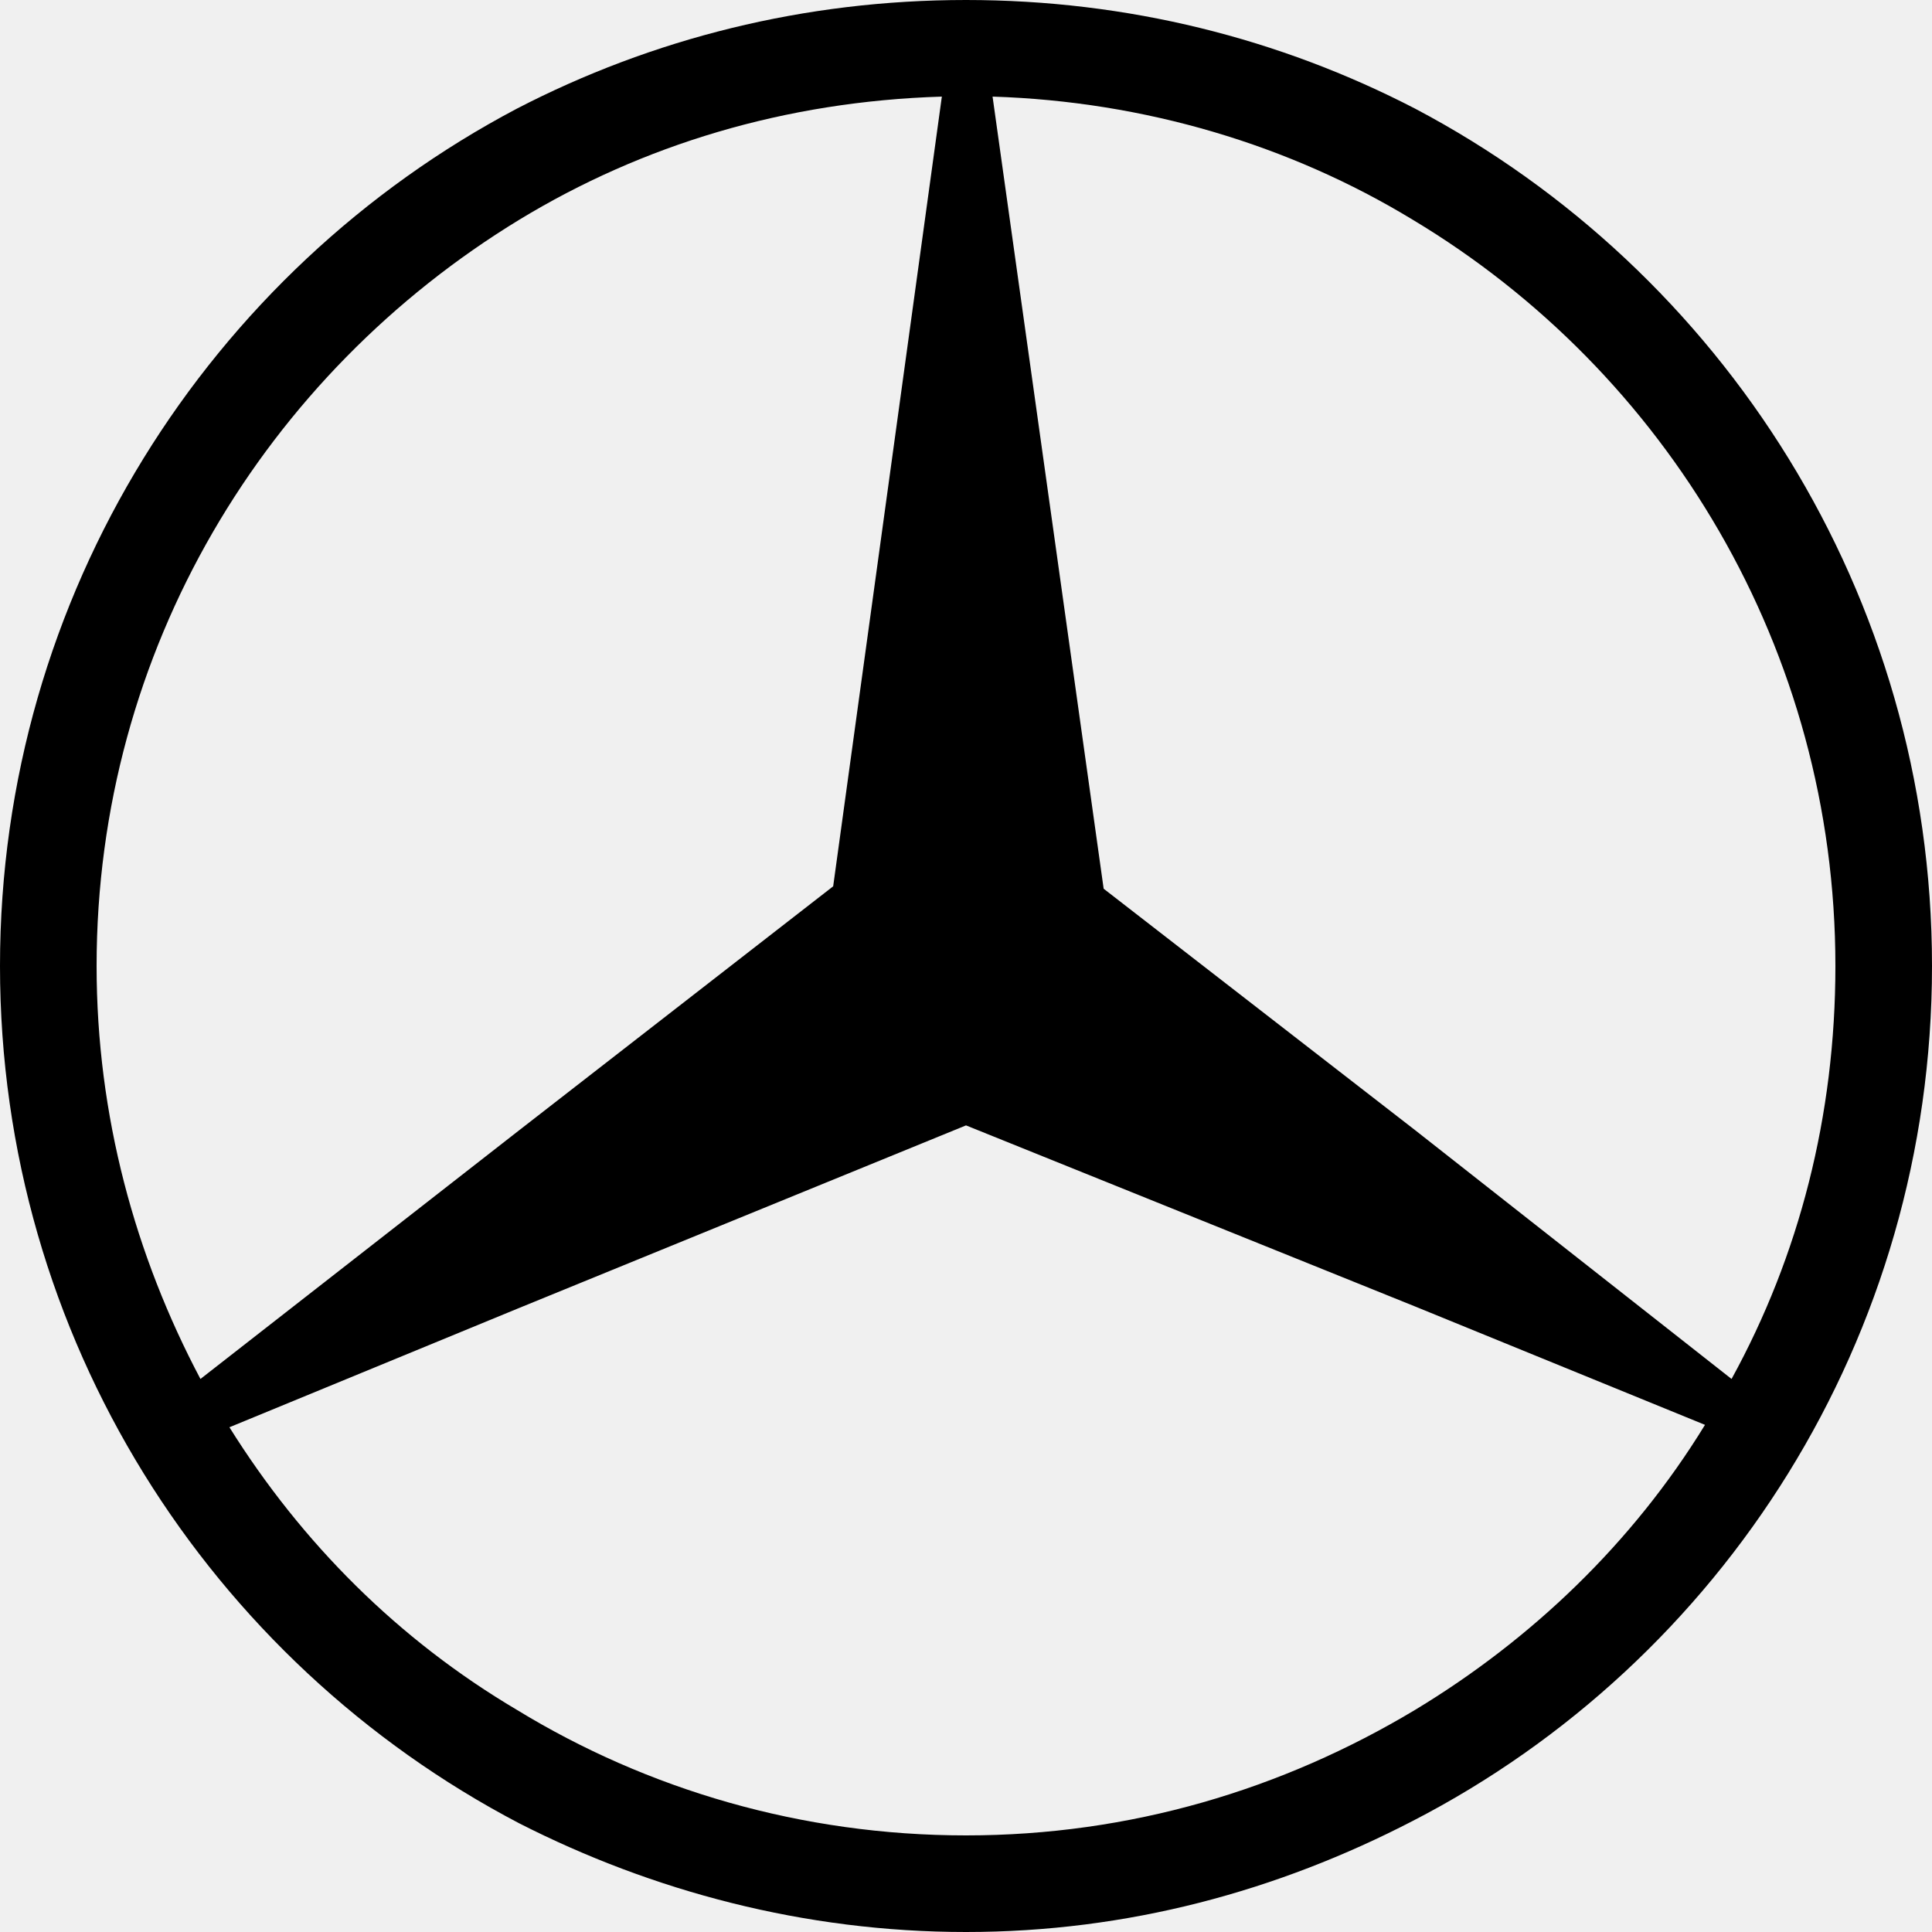
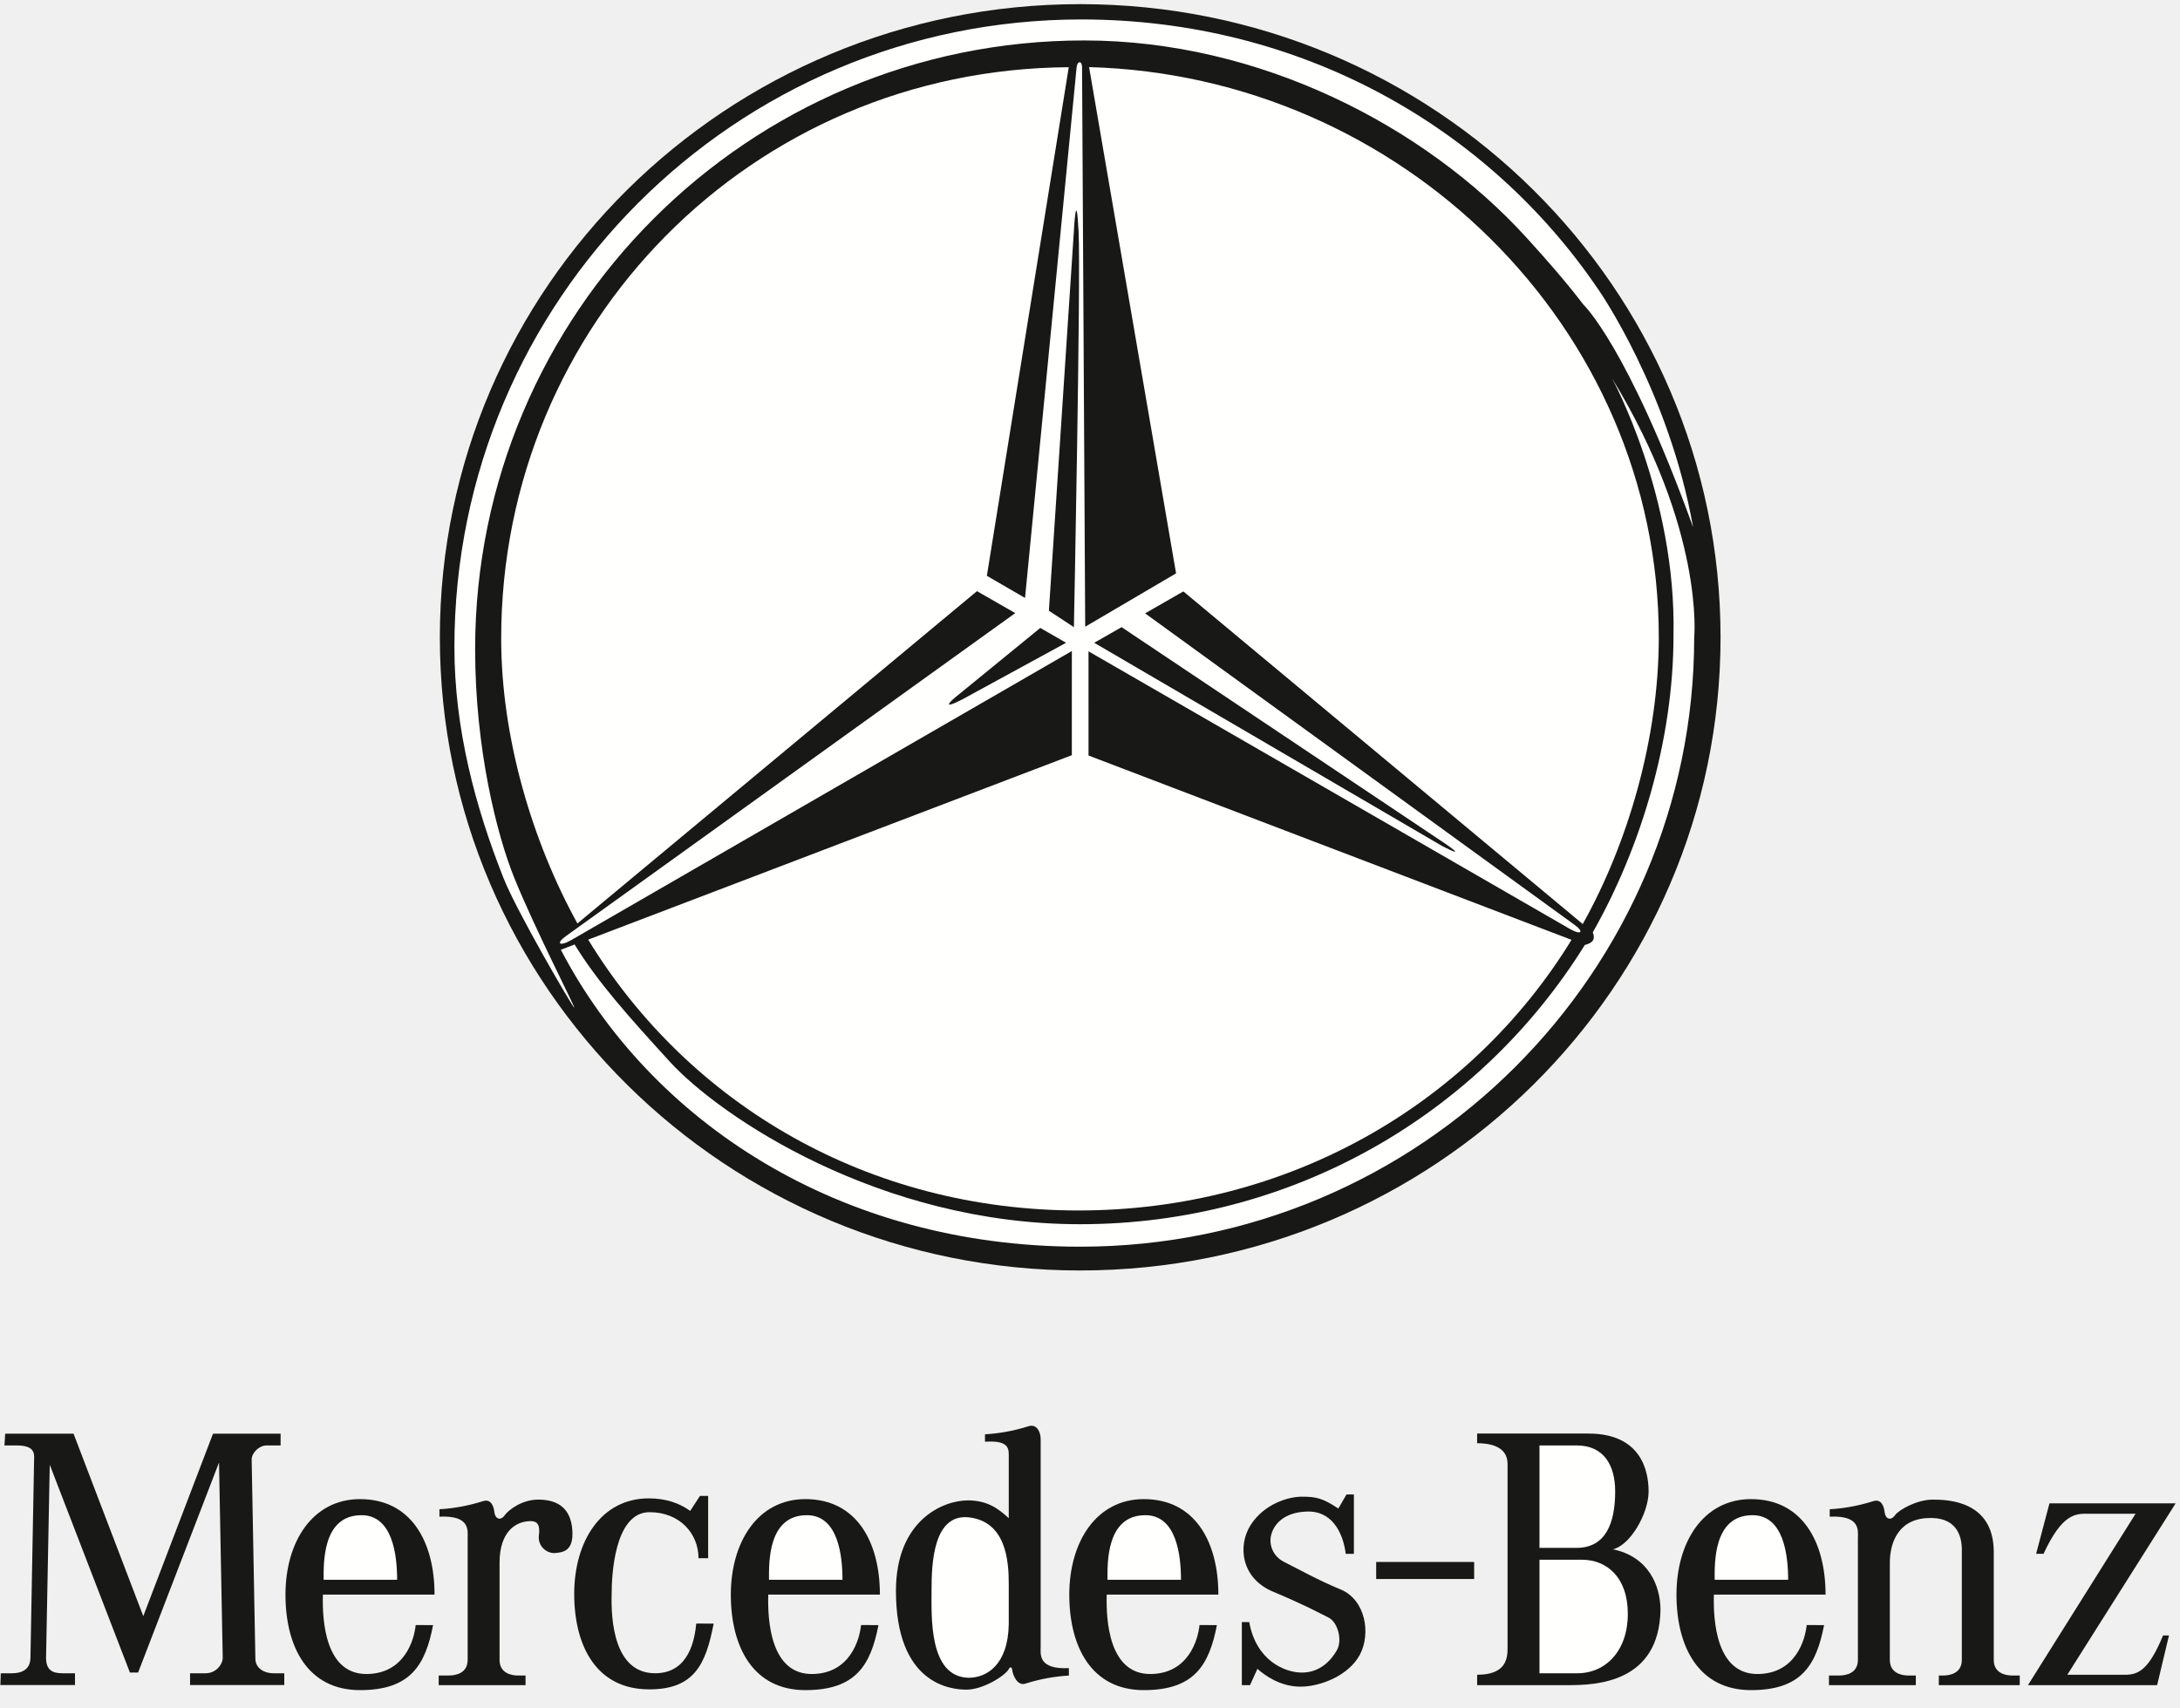
- <svg xmlns="http://www.w3.org/2000/svg" enable-background="new 0 0 80 80" height="20" viewBox="0 0 80 80" width="20">
-   <path d="m58.6 4.5c-5.6-2.9-11.9-4.5-18.6-4.5s-13 1.6-18.6 4.5c-12.7 6.7-21.4 20.1-21.4 35.5s8.7 28.8 21.5 35.5c5.5 2.8 11.8 4.5 18.5 4.5s12.9-1.7 18.5-4.6c12.8-6.6 21.5-20 21.5-35.4s-8.7-28.8-21.4-35.5zm-54.6 35.5c0-13.1 7-24.5 17.5-30.9 5.1-3.1 11-4.9 17.5-5.1l-4.5 32.7-13 10.1-13.2 10.3c-2.7-5.1-4.3-10.9-4.3-17.1zm54.6 30.8c-5.5 3.3-11.8 5.2-18.6 5.2s-13.2-1.9-18.6-5.2c-4.9-2.9-8.9-6.9-11.9-11.7l11.9-4.9 18.6-7.6 18.6 7.5 12 4.9c-3 4.9-7.2 8.9-12 11.8zm0-24-12.9-10-4.6-32.8c6.3.2 12.3 2 17.4 5.1 10.5 6.3 17.5 17.8 17.5 30.9 0 6.2-1.5 12-4.3 17.1z" />
+ <svg xmlns="http://www.w3.org/2000/svg" xmlns:xlink="http://www.w3.org/1999/xlink" version="1.1" viewBox="0 0 120 94">
+   <defs>
+     <polygon id="a" points="0.019 0.313 15.649 0.313 15.649 14.165 0.019 14.165" />
+   </defs>
+   <g fill="none" fill-rule="evenodd">
+     <g transform="translate(0 78.61)">
+       <mask id="b" fill="white">
+         <use xlink:href="#a" />
+       </mask>
+       <path d="m0.286 0.313-0.041 0.654h0.613c0.45 0 1.022 0.041 1.022 0.613l-0.204 11.073c0 0.409-0.204 0.857-1.021 0.857h-0.613l-0.041 0.655h4.127v-0.655h-0.694c-0.531 0-0.899-0.162-0.899-0.857l0.204-10.623 4.413 11.44h0.45l4.454-11.564 0.204 10.747c0 0.367-0.368 0.857-0.94 0.857h-0.858v0.655h5.189v-0.655h-0.613c-0.45 0-0.981-0.244-0.981-0.817l-0.204-10.949c0-0.369 0.409-0.777 0.817-0.777h0.776v-0.654h-3.718l-3.841 10.051-3.841-10.051h-3.76" fill="#181916" mask="url(#b)" />
+     </g>
+     <path d="m17.774 87.79h6.146c0-2.904-1.283-5.258-4.103-5.258-2.615 0-4.103 2.354-4.103 5.258 0 2.904 1.243 5.258 4.103 5.258 2.779 0 3.596-1.376 4.022-3.579l-0.958-0.004c-0.081 0.817-0.613 2.655-2.655 2.696-2.329 0.047-2.493-2.941-2.452-4.372" fill="#181916" />
+     <path d="m28.929 92.775v-0.531h-0.409c-0.368 0-1.021-0.124-1.021-0.859v-5.353c0-1.676 0.858-2.288 1.716-2.288 0.327 0 0.531 0.164 0.45 0.776-0.081 0.613 0.45 1.022 0.899 0.981 0.45-0.041 1.022-0.123 0.94-1.267-0.081-1.143-0.735-1.675-1.879-1.675-0.899 0-1.635 0.571-1.839 0.857-0.237 0.332-0.531 0.205-0.572-0.164-0.041-0.367-0.204-0.735-0.613-0.612-0.899 0.286-1.717 0.409-2.411 0.45v0.408c1.716-0.082 1.552 0.776 1.552 1.184v6.701c0 0.735-0.654 0.859-1.021 0.859h-0.572v0.531h4.781" fill="#181916" />
+     <path d="m37.992 83.182c-0.602-0.439-1.359-0.691-2.281-0.691-2.615 0-4.103 2.354-4.103 5.257 0 2.905 1.243 5.245 4.103 5.258 2.533 0.013 3.146-1.417 3.573-3.619l-0.958-0.005c-0.081 0.817-0.367 2.698-2.206 2.737-2.328 0.052-2.492-2.941-2.451-4.372 0-0.898 0.122-4.495 2.084-4.495 1.675 0 2.697 1.186 2.697 2.534h0.531v-3.432h-0.45l-0.538 0.827" fill="#181916" />
+     <path d="m57.285 90.65v-11.399c0-0.47-0.245-0.858-0.654-0.736-0.899 0.286-1.716 0.408-2.411 0.45v0.409c1.185-0.082 1.308 0.286 1.308 0.695v3.514c-0.531-0.49-1.144-0.981-2.247-0.981-1.389 0-3.963 1.104-3.963 4.986 0 5.107 2.983 5.434 3.881 5.434 0.899 0 2.084-0.736 2.329-1.123 0.02-0.083 0.143-0.185 0.184 0 0.041 0.367 0.306 0.918 0.715 0.796 0.899-0.286 1.716-0.408 2.411-0.449v-0.41c-1.716 0.082-1.553-0.776-1.553-1.185" fill="#181916" />
+     <polygon points="75.753 86.931 81.146 86.931 81.146 85.992 75.753 85.992" fill="#181916" />
+     <path d="m68.358 89.301v3.474h0.449l0.409-0.899c0.408 0.368 1.266 0.981 2.369 0.981 1.103 0 2.657-0.612 3.269-1.757 0.613-1.145 0.327-3.024-1.062-3.596-1.216-0.501-2.284-1.101-3.105-1.512-0.654-0.326-0.813-0.98-0.736-1.389 0.123-0.654 0.695-1.349 2.002-1.388 1.308-0.041 1.961 1.062 2.125 2.329h0.449v-3.269h-0.408l-0.449 0.776c-0.858-0.572-1.226-0.653-2.003-0.653-0.776 0-2.083 0.408-2.819 1.552-0.735 1.145-0.531 2.943 1.226 3.677 1.757 0.736 2.574 1.186 3.064 1.431 0.49 0.245 0.776 1.226 0.45 1.798-0.327 0.571-0.94 1.226-1.921 1.226-0.98 0-2.533-0.695-2.901-2.779h-0.408" fill="#181916" />
+     <path d="m82.985 90.691v-10.092c0-1.022-1.062-1.145-1.675-1.145v-0.531h6.129c2.86 0 3.31 2.003 3.31 3.187 0 1.185-0.981 2.942-1.961 3.186 1.961 0.41 2.615 2.003 2.615 3.351-0.082 4.005-3.555 4.127-5.067 4.127h-5.025v-0.572c1.634 0 1.675-0.939 1.675-1.512" fill="#181916" />
+     <path d="m107.99 85.338v6.047c0 0.735-0.654 0.859-1.021 0.859h-0.245v0.531h4.454v-0.531h-0.409c-0.367 0-1.021-0.124-1.021-0.859v-6.006c-0.04-2.737-2.492-2.819-3.351-2.819-0.899 0-1.879 0.571-2.084 0.857-0.237 0.332-0.532 0.205-0.572-0.164-0.041-0.367-0.204-0.735-0.613-0.612-0.899 0.286-1.716 0.409-2.41 0.45v0.408c1.716-0.082 1.552 0.776 1.552 1.184v6.701c0 0.735-0.653 0.859-1.021 0.859h-0.572v0.531h4.781v-0.531h-0.409c-0.368 0-1.021-0.124-1.021-0.859v-5.353c0-0.898 0.327-2.329 2.002-2.452 1.676-0.123 1.962 0.981 1.962 1.757" fill="#181916" />
+     <path d="m112.08 85.543 0.735-2.779h6.946l-5.965 9.439h3.187c0.735 0 1.308-0.286 2.084-2.165h0.327l-0.654 2.737h-7.11l5.925-9.439h-2.656c-0.653 0-1.389 0-2.41 2.207h-0.408" fill="#181916" />
+     <path d="m42.289 87.79h6.146c0-2.904-1.283-5.258-4.103-5.258-2.615 0-4.103 2.354-4.103 5.258 0 2.904 1.243 5.258 4.103 5.258 2.778 0 3.596-1.376 4.023-3.579l-0.958-0.004c-0.081 0.817-0.613 2.655-2.656 2.696-2.328 0.047-2.492-2.941-2.452-4.372" fill="#181916" />
+     <path d="m60.921 87.79h6.145c0-2.904-1.284-5.258-4.103-5.258-2.615 0-4.103 2.354-4.103 5.258 0 2.904 1.243 5.258 4.103 5.258 2.778 0 3.595-1.376 4.022-3.579l-0.957-0.004c-0.082 0.817-0.613 2.655-2.656 2.696-2.328 0.047-2.493-2.941-2.452-4.372" fill="#181916" />
+     <path d="m94.344 87.79h6.145c0-2.904-1.284-5.258-4.103-5.258-2.615 0-4.103 2.354-4.103 5.258 0 2.904 1.242 5.258 4.103 5.258 2.778 0 3.595-1.376 4.022-3.579l-0.957-0.004c-0.082 0.817-0.613 2.655-2.656 2.696-2.328 0.047-2.493-2.941-2.452-4.372" fill="#181916" />
+     <path d="m17.815 86.972c0-0.898-0.082-3.555 2.084-3.555 1.716 0 1.961 2.207 1.961 3.555h-4.045" fill="#FFFFFE" />
+     <path d="m55.528 89.424c-0.041 2.248-1.226 2.943-2.207 2.943-2.206-0.041-2.043-3.392-2.043-4.822 0-1.431 0.082-4.25 2.084-4.005 2.002 0.246 2.166 2.37 2.166 3.638v2.247" fill="#FFFFFE" />
+     <path d="m84.742 92.12h2.084c1.553 0 2.779-1.226 2.779-3.269s-1.185-2.983-2.533-2.983h-2.329v6.251" fill="#FFFFFE" />
+     <path d="m84.742 85.216h2.043c1.593 0 2.124-1.348 2.124-3.105 0-1.431-0.613-2.534-2.124-2.534h-2.043v5.639" fill="#FFFFFE" />
+     <path d="m42.33 86.972c0-0.898-0.082-3.555 2.084-3.555 1.716 0 1.961 2.207 1.961 3.555h-4.045" fill="#FFFFFE" />
+     <path d="m60.962 86.972c0-0.898-0.082-3.555 2.084-3.555 1.716 0 1.962 2.207 1.962 3.555h-4.045" fill="#FFFFFE" />
+     <g transform="translate(24.064)">
+       <path d="m70.321 86.972c0-0.898-0.082-3.555 2.084-3.555 1.716 0 1.961 2.207 1.961 3.555h-4.045" fill="#FFFFFE" />
+       <path d="m35.392 69.945c-19.467-0.003-35.247-15.612-35.244-34.863 0.003-19.251 15.786-34.856 35.253-34.854 19.467 0.003 35.247 15.612 35.244 34.863-0.002 19.251-15.786 34.856-35.253 34.853" fill="#181916" />
+     </g>
+     <path d="m30.554 51.811 0.619-0.491c-1.821-3.338-3.426-8.348-3.516-8.452-0.041 0.142 0.695 4.795 2.896 8.943" fill="#181916" />
+     <path d="m59.949 3.692 4.789 27.874-5.002 2.938-0.173-30.8c-3.209e-4 -0.37-0.262-0.366-0.3 3.2086e-4l-2.839 29.216-2.101-1.22 4.508-28c-17.456 0.109-31.242 14.126-31.243 31.447-0.001 5.471 1.721 11.21 4.197 15.692l21.993-18.294 2.108 1.208-24.703 17.76c-0.593 0.413-0.415 0.619 0.241 0.254l27.577-15.926-6.417e-4 5.735-26.624 10.155c5.568 9.11 15.456 14.909 26.989 14.91 11.517 0.001 21.565-5.812 27.141-14.899l-26.588-10.148-3.208e-4 -5.736 26.521 15.297c0.601 0.338 0.783 0.153 0.216-0.252l-23.622-17.136 2.106-1.208 21.985 18.313c2.517-4.509 4.185-10.265 4.186-15.782 0.002-17.097-14.218-30.929-31.361-31.396" fill="#FFFFFE" />
+     <path d="m93.197 29.019c-1.334-7.488-5.173-13.019-5.173-13.019-6.091-9.033-16.471-14.927-28.496-14.929-19.084-0.003-34.513 15.467-34.515 34.552-3.208e-4 4.495 1.146 8.789 2.706 12.727 0.717 1.809 3.759 7.026 3.897 7.138-0.014-0.166-2.161-4.339-3.29-7.115-0.968-2.38-2.172-7.125-2.172-12.627 0.002-18.514 15.013-33.521 33.526-33.519 9.674 0.001 18.763 4.724 24.34 10.847 1.188 1.304 2.216 2.488 3.136 3.692 0 0 2.425 2.269 6.04 12.253" fill="#FFFFFE" />
+     <path d="m92.119 35c-3.209e-4 5.731-1.796 11.669-4.443 16.329 0.148 0.385 0.008 0.581-0.439 0.696-5.769 9.294-16.07 15.376-27.797 15.373-11.002-0.001-19.804-5.91-22.586-8.965-2.258-2.478-3.932-4.332-5.225-6.436l-0.757 0.292c4.95 9.465 15.334 16.345 28.579 16.346 18.798 0.003 33.806-15.198 33.808-33.545 0 0 0.583-5.897-4.538-14.289 0 0 3.57 6.497 3.397 14.2" fill="#FFFFFE" />
+     <path d="m57.263 34.571-4.691 3.83s-0.99 0.818 0.431 0.086l5.68-3.099-1.42-0.818" fill="#181916" />
+     <path d="m57.737 33.624 1.377-20.915s0.129-2.539 0.258 0.043c0.127 2.538-0.258 21.776-0.258 21.776l-1.377-0.904" fill="#181916" />
+     <path d="m60.232 35.388 1.506-0.861 17.816 11.92s1.334 0.903-0.172 0.129l-19.151-11.189" fill="#181916" />
+   </g>
</svg>
